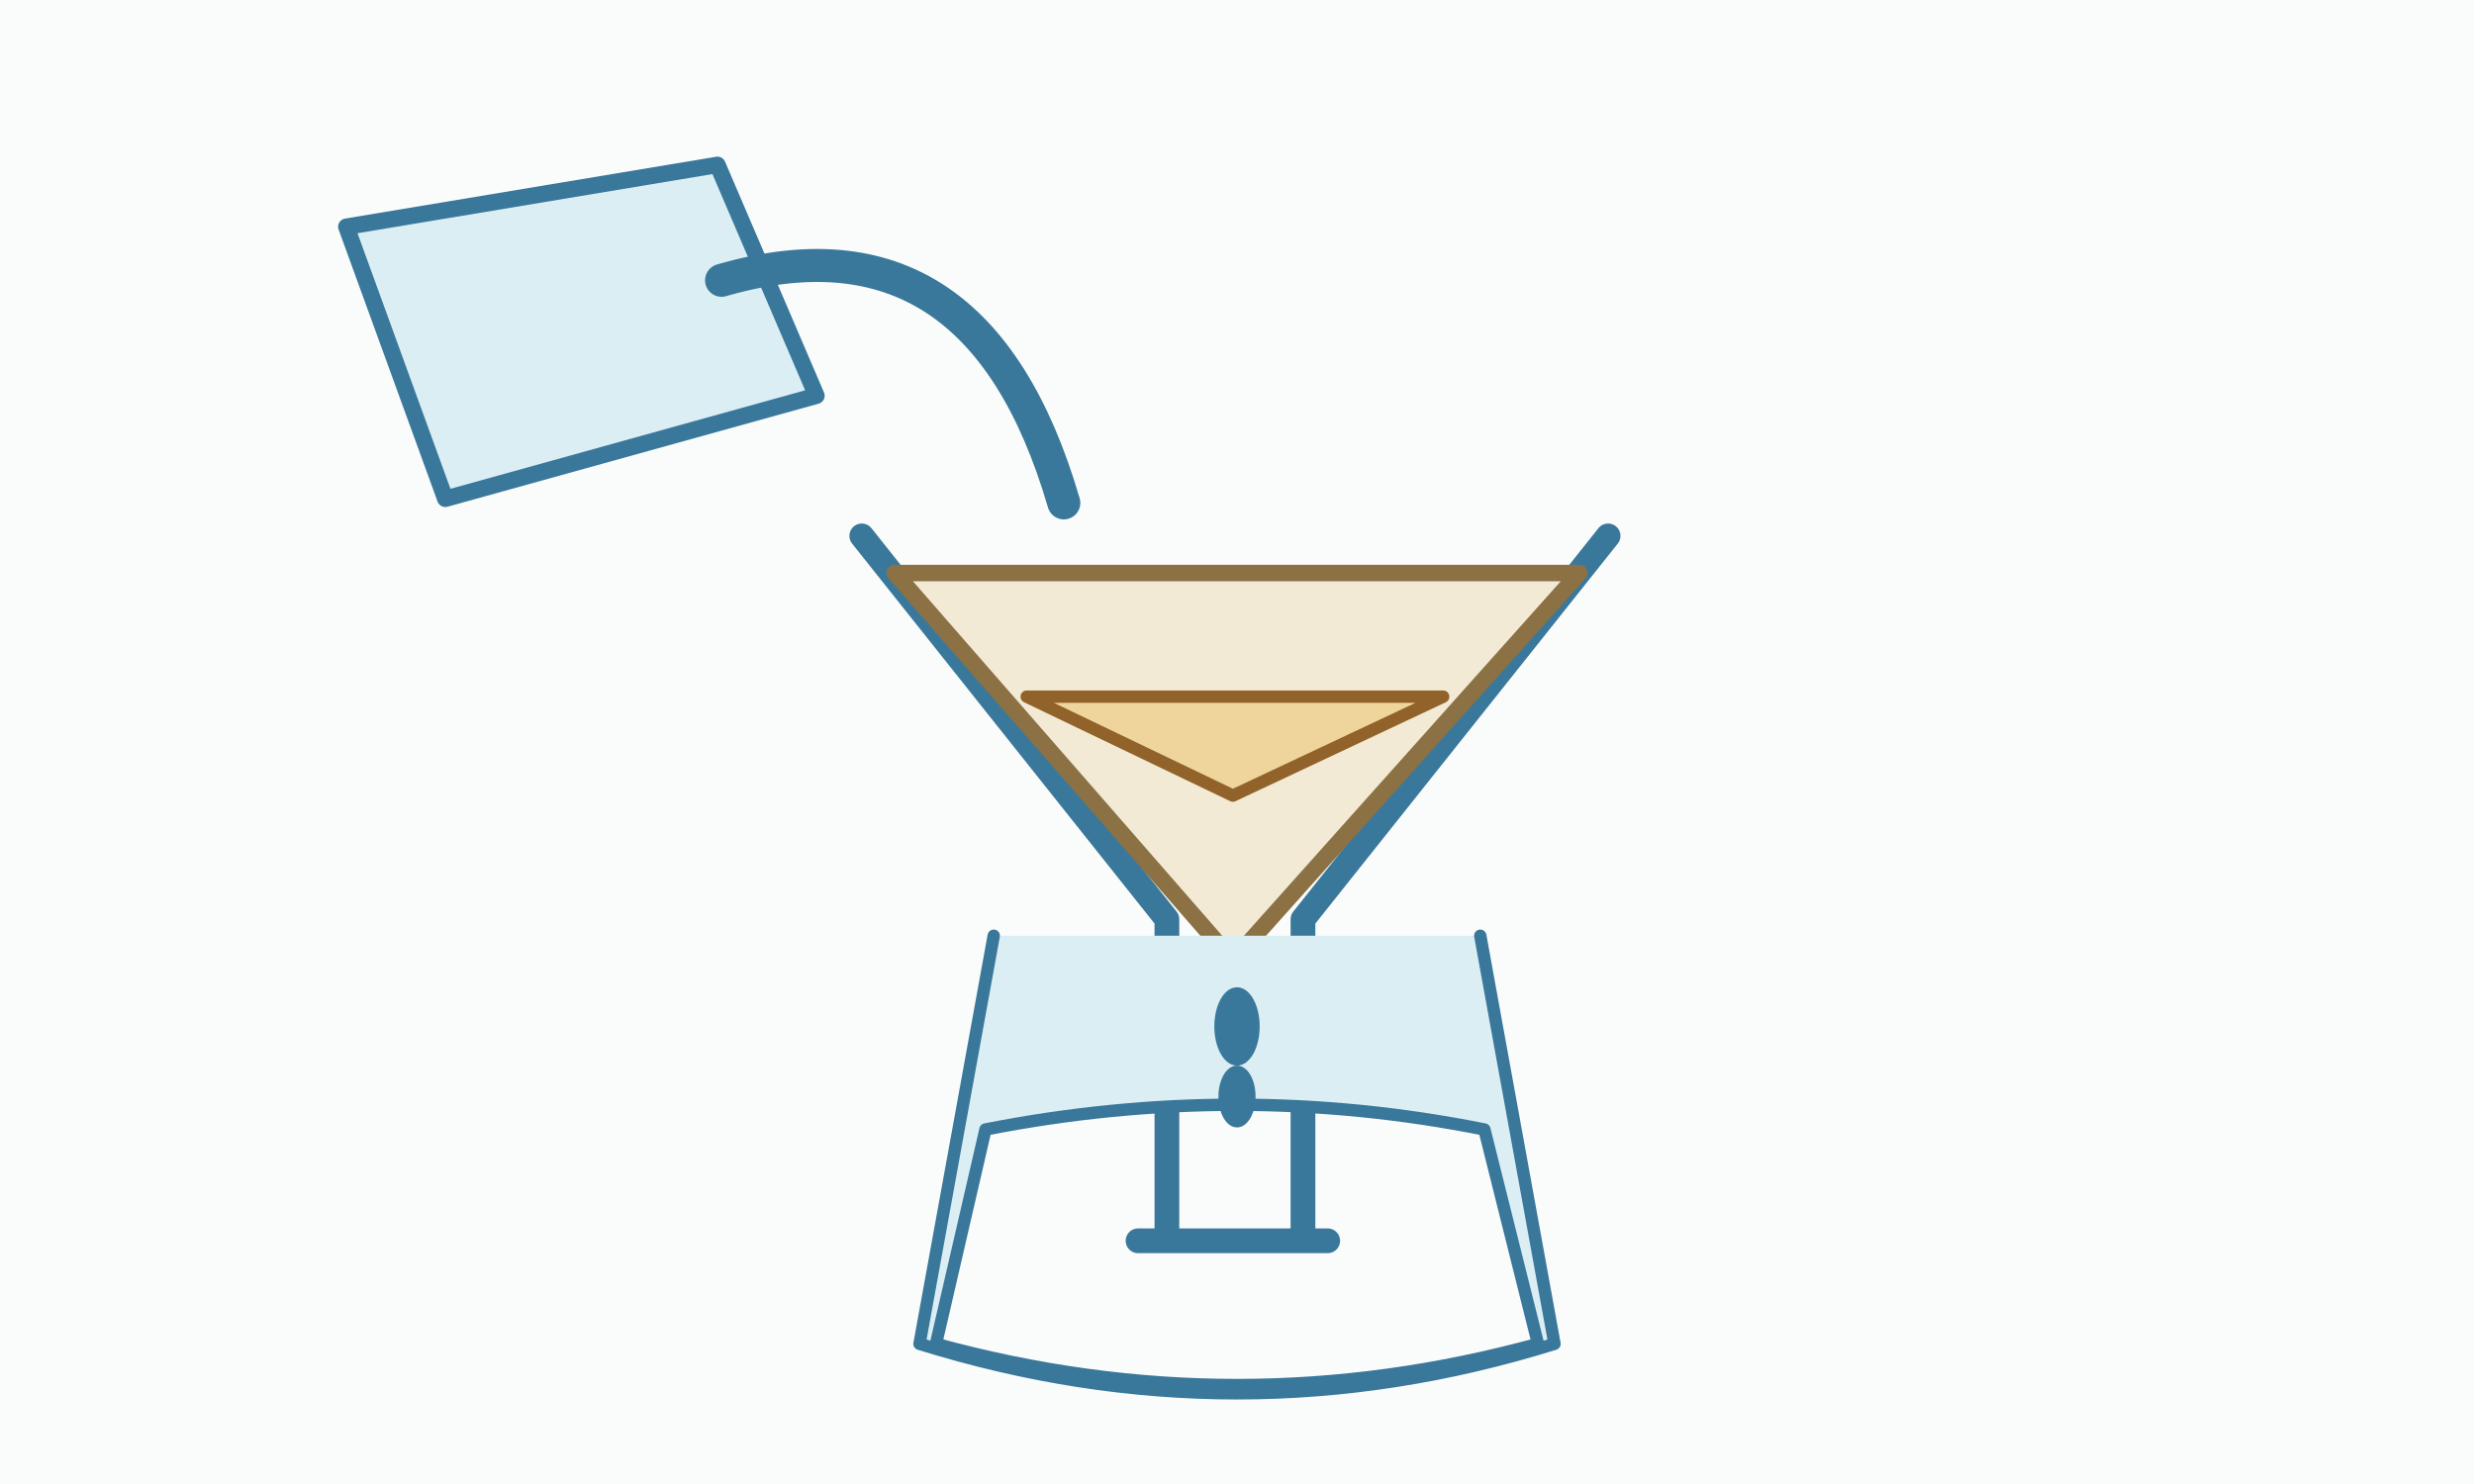
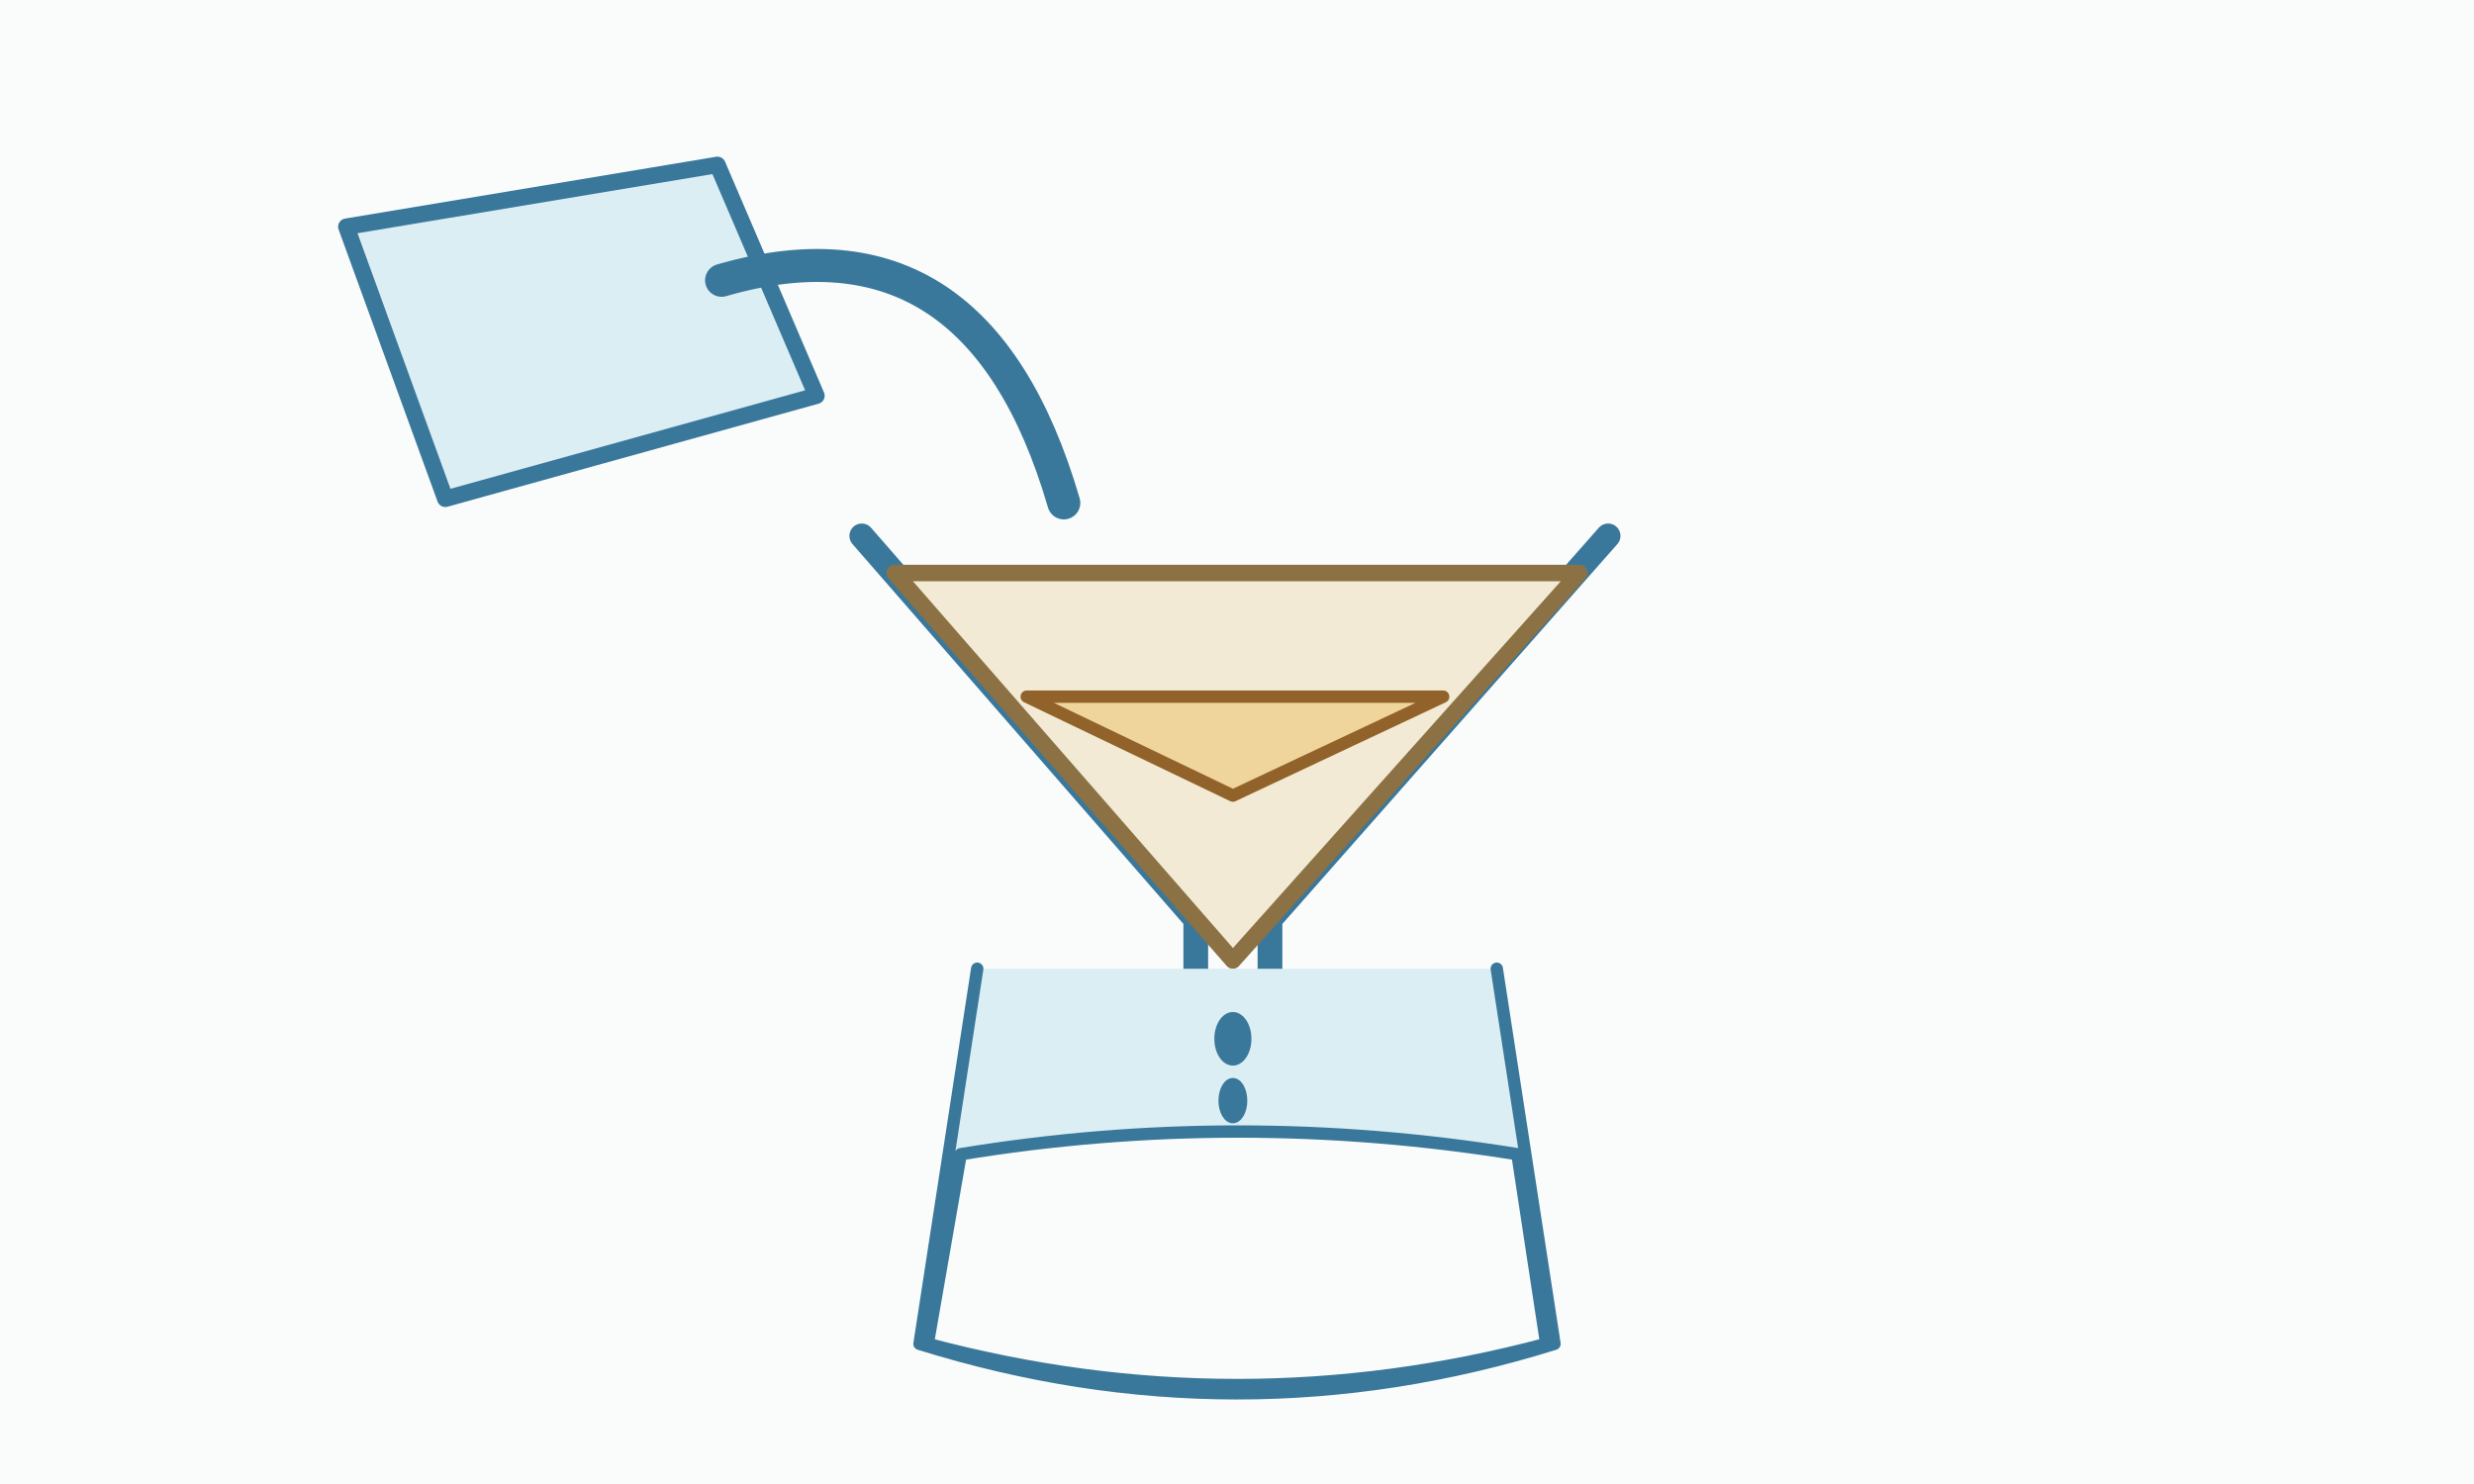
<svg xmlns="http://www.w3.org/2000/svg" viewBox="0 0 600 360">
  <defs>
    <marker id="arrow" viewBox="0 0 10 10" refX="8" refY="5" markerWidth="5" markerHeight="5" orient="auto-start-reverse">
      <path d="M0 0L10 5L0 10Z" fill="#26786e" />
    </marker>
    <marker id="red" viewBox="0 0 10 10" refX="8" refY="5" markerWidth="5" markerHeight="5" orient="auto-start-reverse">
      <path d="M0 0L10 5L0 10Z" fill="#aa4554" />
    </marker>
  </defs>
  <rect width="600" height="360" fill="#fafcfb" />
-   <path d="M209 130L283 223V301M390 130L316 223V301M276 301H322" fill="none" stroke="#3a789b" stroke-width="6" stroke-linecap="round" stroke-linejoin="round" />
+   <path d="M209 130L290 223V243M390 130L308 223V243" fill="none" stroke="#3a789b" stroke-width="6" stroke-linecap="round" stroke-linejoin="round" />
  <path d="M84 55L174 40L198 96L108 121Z" fill="#dbeef4" stroke="#3a789b" stroke-width="4" stroke-linecap="round" stroke-linejoin="round" />
  <path d="M175 68Q237 50 258 122" fill="none" stroke="#3a789b" stroke-width="8" stroke-linecap="round" stroke-linejoin="round" />
  <path d="M217 139L383 139L299 233Z" fill="#f2ead5" stroke="#8b7143" stroke-width="4" stroke-linecap="round" stroke-linejoin="round" />
  <path d="M249 169L350 169L299 193Z" fill="#efd59b" stroke="#916229" stroke-width="3" stroke-linecap="round" stroke-linejoin="round" />
-   <path d="M241 227L223 326Q300 350 377 326L359 227M239 274Q300 262 360 274L373 326Q300 346 227 326Z" fill="#dbeef4" stroke="#3a789b" stroke-width="3" stroke-linecap="round" stroke-linejoin="round" />
-   <ellipse cx="300" cy="249" rx="5" ry="9" fill="#3a789b" stroke="#3a789b" stroke-width="1" />
-   <ellipse cx="300" cy="266" rx="4" ry="7" fill="#3a789b" stroke="#3a789b" stroke-width="1" />
+   <path d="M237 235L223 326Q300 350 377 326L363 235M233 280Q300 269 368 280L375 326Q300 346 225 326Z" fill="#dbeef4" stroke="#3a789b" stroke-width="3" stroke-linecap="round" stroke-linejoin="round" />
+   <ellipse cx="299" cy="252" rx="4" ry="6" fill="#3a789b" stroke="#3a789b" stroke-width="1" />
+   <ellipse cx="299" cy="267" rx="3" ry="5" fill="#3a789b" stroke="#3a789b" stroke-width="1" />
</svg>
